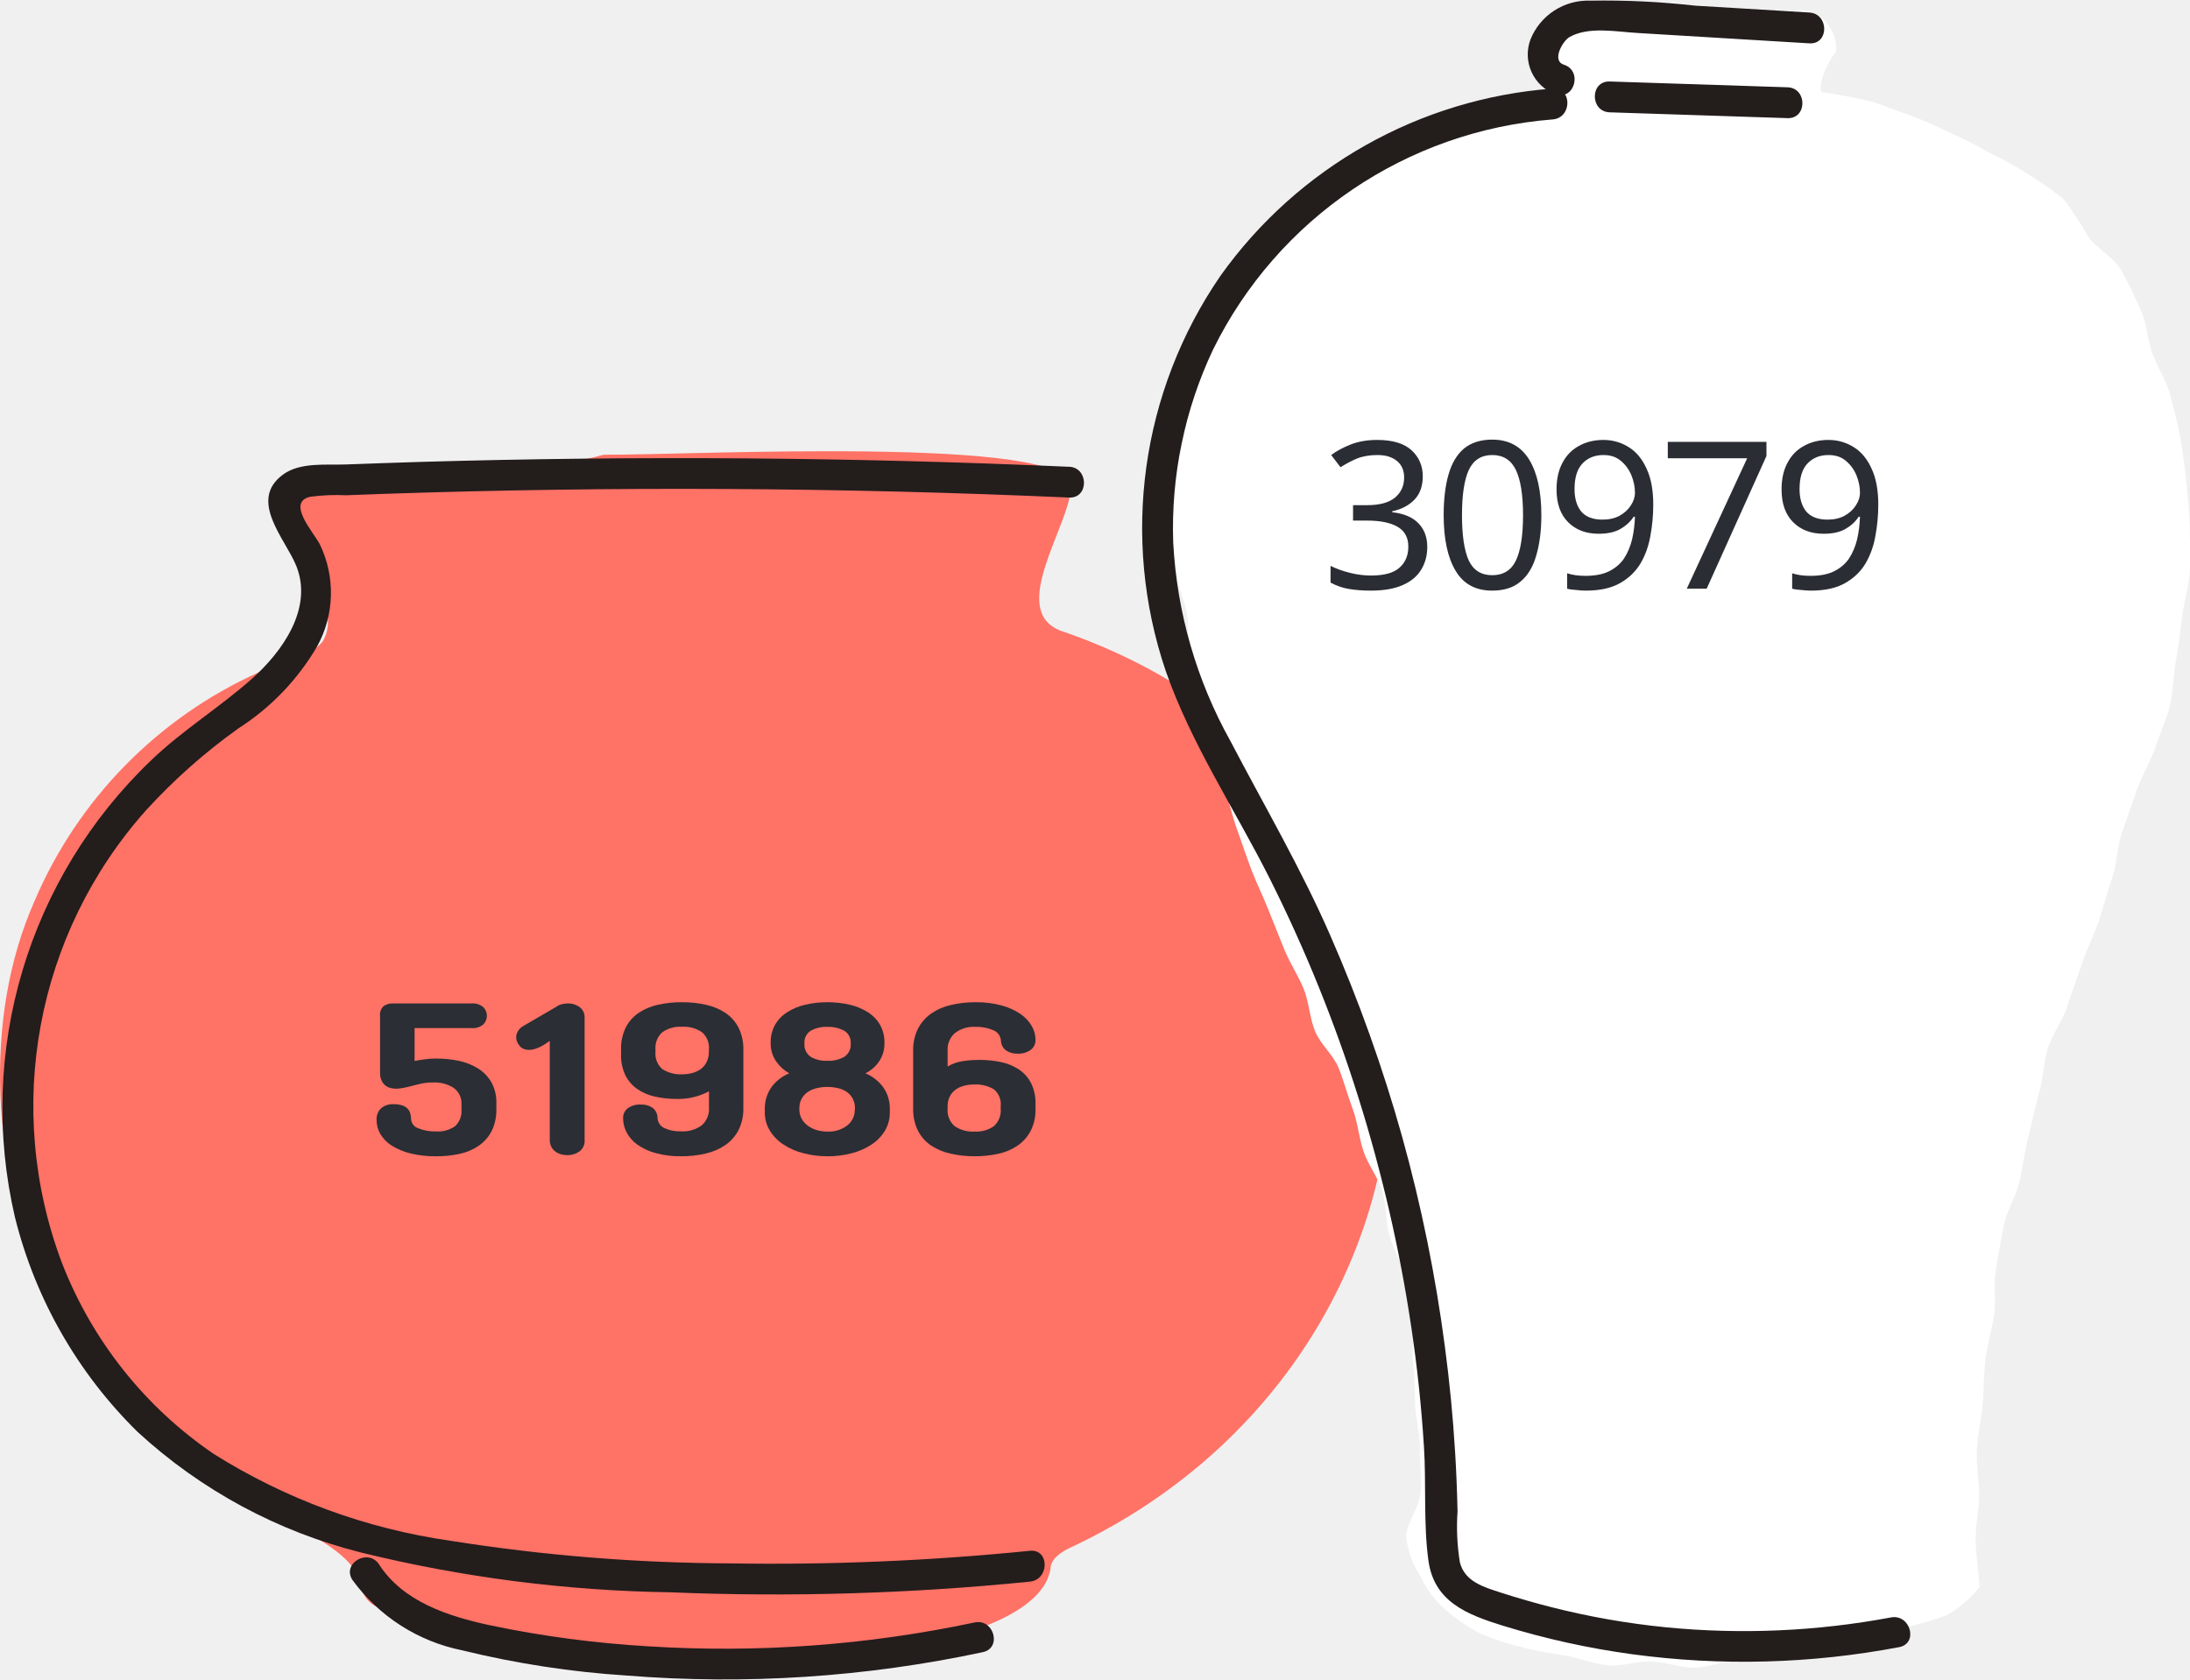
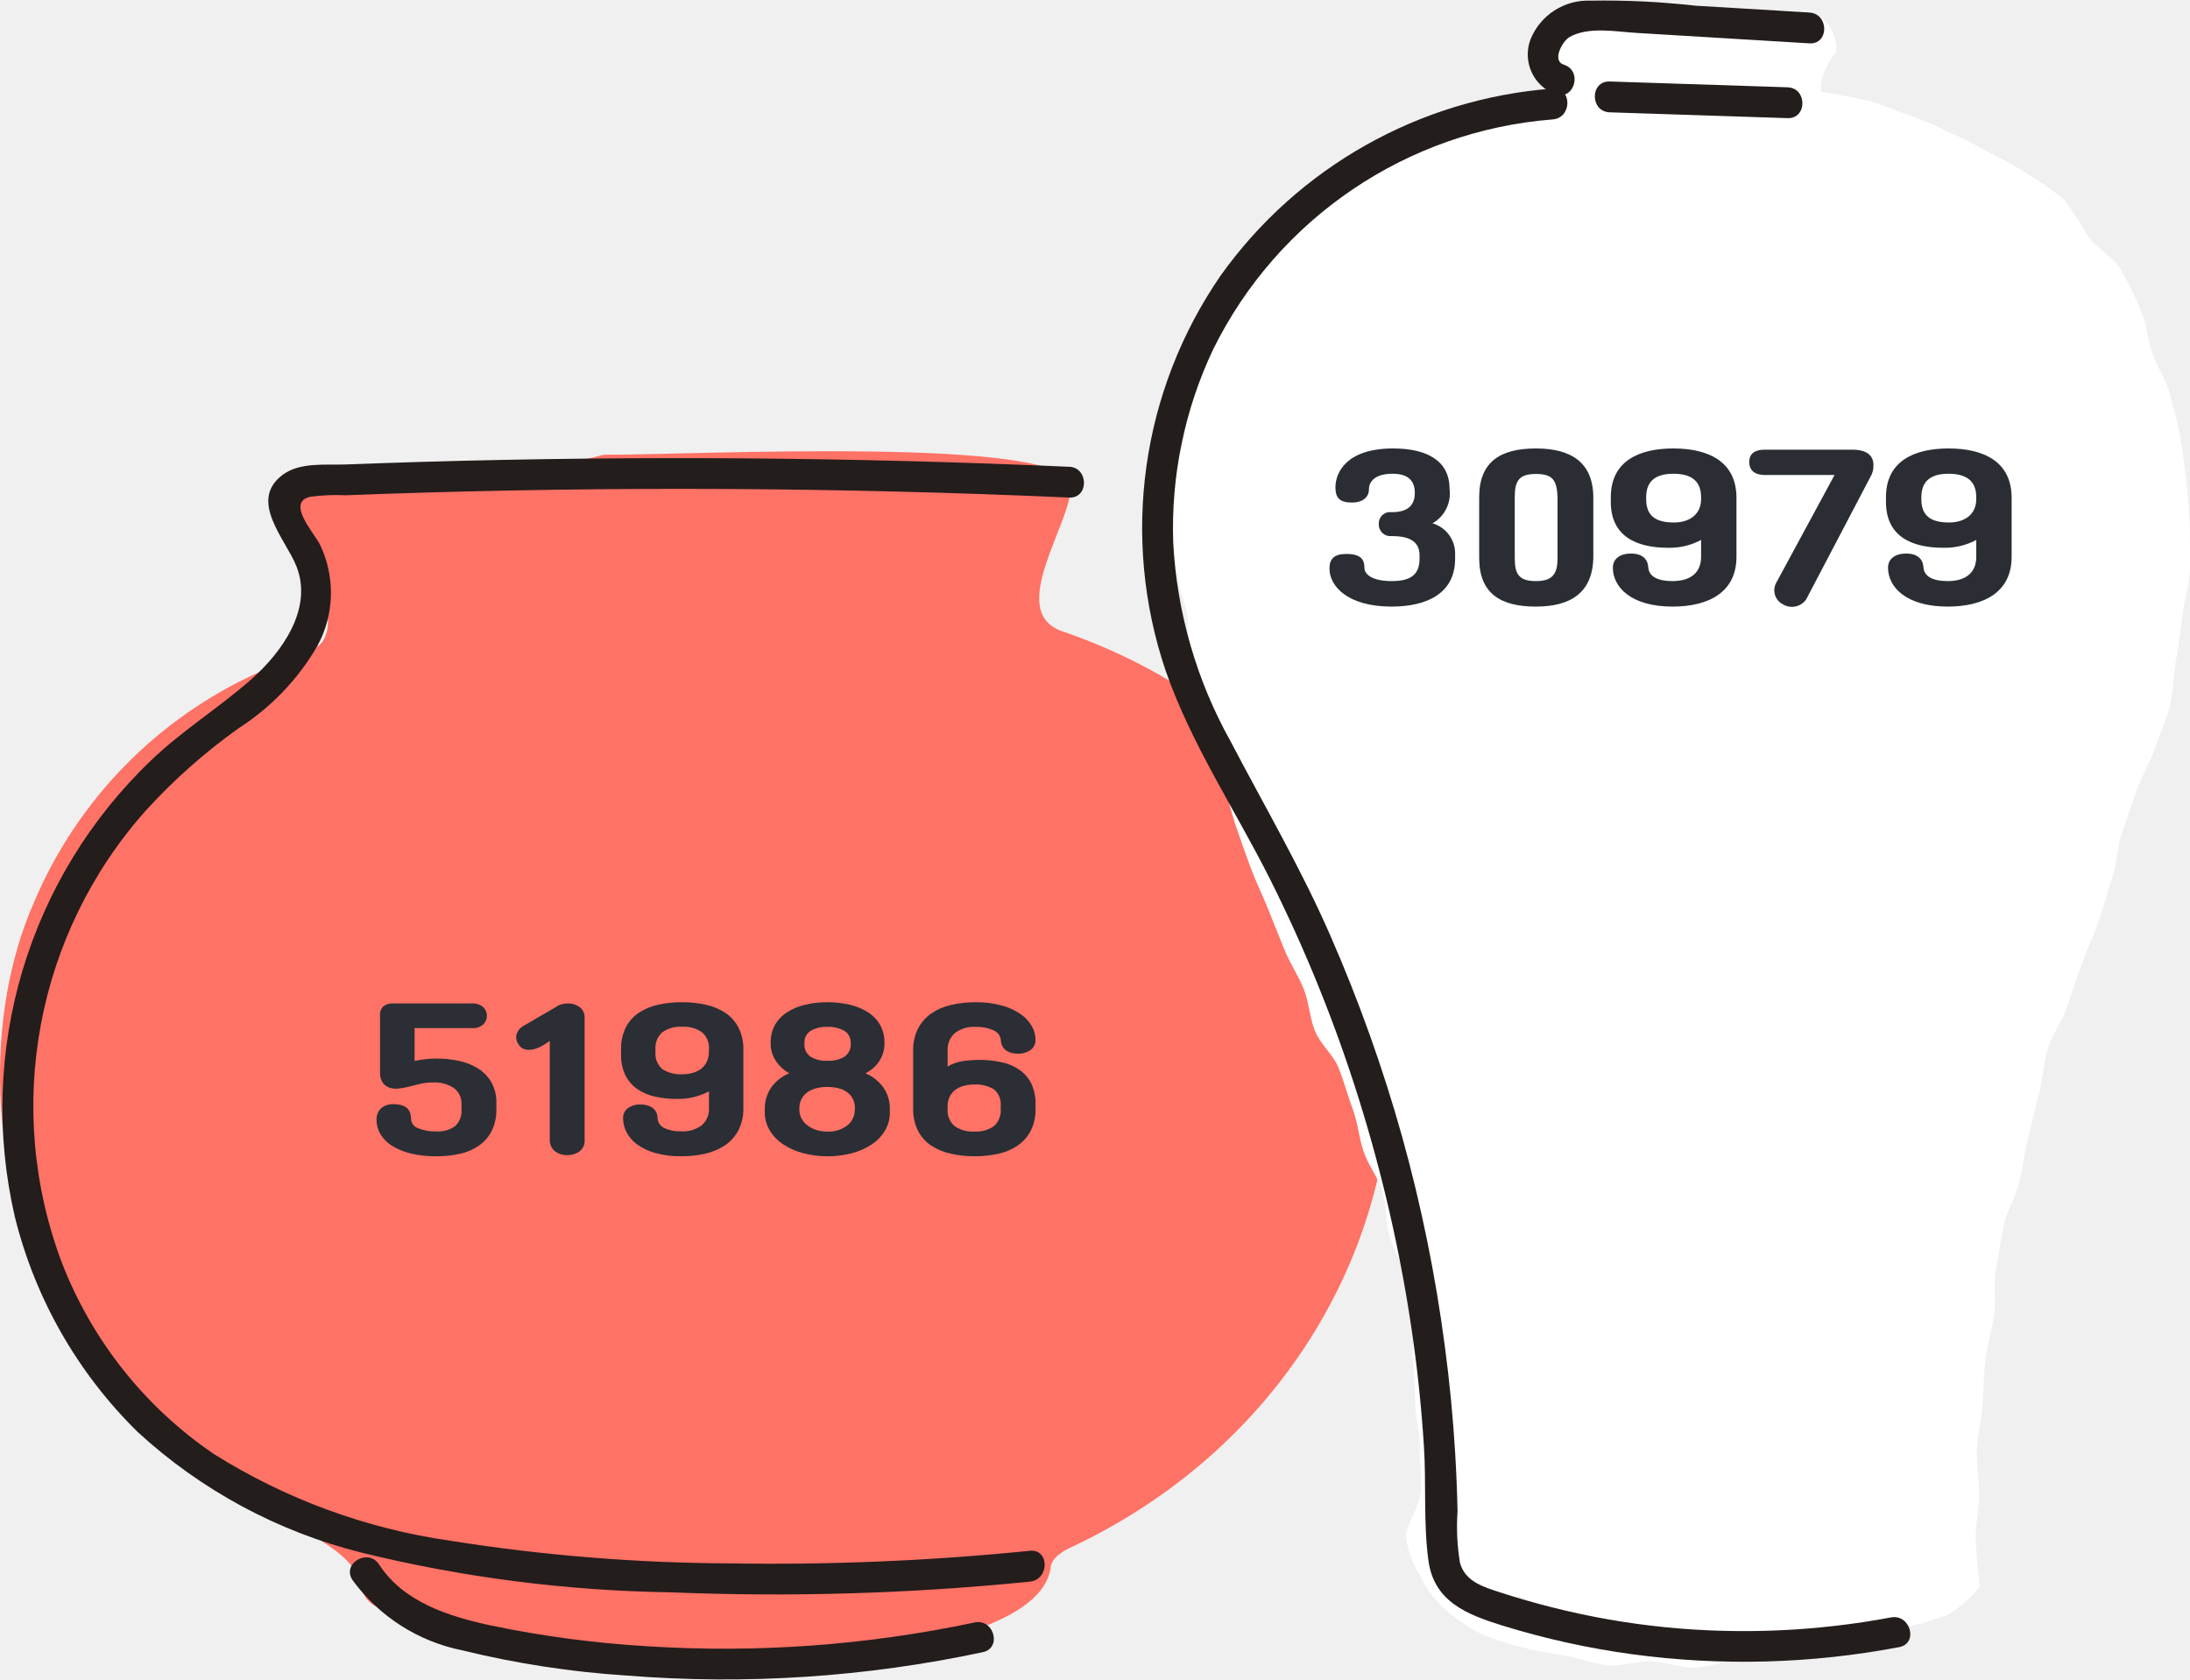
<svg xmlns="http://www.w3.org/2000/svg" width="106.487" height="81.672" viewBox="0 0 106.487 81.672">
  <g id="그룹_1383" data-name="그룹 1383" transform="translate(1480.237 -2114.81)">
    <g id="그룹_1366" data-name="그룹 1366" transform="translate(-1480.237 2136.754)">
      <path id="패스_4422" data-name="패스 4422" d="M5.076.029C9.148.058,27.847-.933,27.748,1.585c-.028,1.859-3.078,5.966-.532,6.993,22.191,7.554,20.458,35.095.659,44.527-.526.226-1.123.581-1.124,1.123C25.732,59.823,1.9,59.935-6.106,56a1.278,1.278,0,0,1-.656-.956c-.6-3.452-10.721-3.941-15.348-14.325-2.59-5.87-3.089-13.223-.538-18.985A21.388,21.388,0,0,1-11.777,10.625c.995-.505,2.38-.625,3.133-1.5a1.854,1.854,0,0,0-.146-2.119,19.932,19.932,0,0,1-1.429-4.977c-.042-.572.515-.747.972-.915C-5.449-.356.892,1.223,4.96.045Z" transform="translate(24.327 0.139)" fill="#ff7266" />
    </g>
    <g id="그룹_1367" data-name="그룹 1367" transform="translate(-1480.157 2137.086)">
      <path id="패스_4423" data-name="패스 4423" d="M8.961.073Q-6.761-.623-22.5-.166q-1.849.056-3.7.126c-.975.037-2.225-.121-3.062.491-1.719,1.259.126,3.139.65,4.458.819,2.062-.7,4.174-2.165,5.474-1.576,1.4-3.377,2.5-4.9,3.966A23.391,23.391,0,0,0-42.3,36.56a22.1,22.1,0,0,0,5.973,10.453,25.045,25.045,0,0,0,10.876,5.863,67.167,67.167,0,0,0,15.006,1.93,123.723,123.723,0,0,0,17.5-.519c.95-.094.96-1.593,0-1.5A124.737,124.737,0,0,1-7.523,53.4a89,89,0,0,1-13.6-1.1,29.484,29.484,0,0,1-11.514-4.225A19.976,19.976,0,0,1-40.009,38.8a21.613,21.613,0,0,1,4.084-22.022,28.484,28.484,0,0,1,4.5-3.989A11.8,11.8,0,0,0-27.6,8.8a5.405,5.405,0,0,0,.123-4.963c-.323-.608-1.632-2.034-.465-2.306A9.681,9.681,0,0,1-26.2,1.458q.925-.036,1.85-.068Q-7.7.827,8.961,1.57c.963.044.962-1.455,0-1.5" transform="translate(42.945 0.35)" fill="#231d1c" />
    </g>
    <g id="그룹_1368" data-name="그룹 1368" transform="translate(-1463.224 2190.542)">
      <path id="패스_4424" data-name="패스 4424" d="M.021.19A8.73,8.73,0,0,0,5.369,3.613a45.839,45.839,0,0,0,7.97,1.223A60.059,60.059,0,0,0,30.672,3.7c.942-.2.543-1.644-.4-1.444A58.614,58.614,0,0,1,14.4,3.415,52.323,52.323,0,0,1,6.709,2.393C4.683,1.955,2.5,1.26,1.315-.565.791-1.372-.507-.621.021.19" transform="translate(0.103 0.911)" fill="#231d1c" />
    </g>
    <g id="그룹_1369" data-name="그룹 1369" transform="translate(-1423.267 2114.927)">
      <path id="패스_4425" data-name="패스 4425" d="M4.16,0A7.762,7.762,0,0,1,6.242.381,10.475,10.475,0,0,0,8.648.522a10.049,10.049,0,0,1,2.423-.1,1.97,1.97,0,0,1,1.307,1.983c-.4.409-.9,1.569-.716,1.96.742.086,1.4.237,2.1.378.731.149,1.4.491,2.073.7a19.885,19.885,0,0,1,1.993.855,18.454,18.454,0,0,1,1.922.975,18.117,18.117,0,0,1,1.9,1.047,17.918,17.918,0,0,1,1.8,1.258,17.894,17.894,0,0,1,1.2,1.852c.457.564,1.176.942,1.563,1.557a19.8,19.8,0,0,1,.965,1.969c.312.649.322,1.424.569,2.112s.679,1.293.862,2,.377,1.4.5,2.121.23,1.433.294,2.164.152,1.447.162,2.178.042,1.458,0,2.189-.285,1.433-.37,2.16-.178,1.436-.306,2.155S28.77,33.5,28.6,34.208s-.512,1.368-.722,2.067c-.248.695-.641,1.338-.888,2.032s-.477,1.395-.724,2.09-.227,1.483-.47,2.178-.419,1.413-.658,2.11-.583,1.359-.813,2.057-.5,1.388-.719,2.09-.725,1.32-.938,2.025-.23,1.472-.43,2.18-.337,1.436-.523,2.148-.261,1.453-.431,2.17-.6,1.374-.755,2.095-.257,1.455-.389,2.179.021,1.5-.089,2.225-.335,1.437-.421,2.17-.077,1.469-.137,2.2-.248,1.456-.279,2.194.115,1.471.112,2.211-.2,1.472-.169,2.211.134,1.475.193,2.213a5.492,5.492,0,0,1-1.61,1.384,16.856,16.856,0,0,1-2.027.585,20.373,20.373,0,0,1-1.918.875c-.649.164-1.38.117-2.089.247-.668.123-1.367.16-2.073.248-.682.087-1.372.176-2.073.228s-1.382.338-2.079.355-1.4-.282-2.092-.3c-.707-.022-1.427.253-2.112.189-.711-.068-1.386-.355-2.055-.47-.713-.123-1.415-.21-2.061-.392a14.455,14.455,0,0,1-2.009-.642A8.285,8.285,0,0,1-6.6,78.18a4.843,4.843,0,0,1-1.244-1.653,4.338,4.338,0,0,1-.7-2.01c.132-.7.639-1.355.714-2.047s-.062-1.431-.04-2.13-.195-1.406-.224-2.107-.021-1.4-.1-2.1S-8.085,64.7-8.2,64s-.241-1.395-.4-2.084-.574-1.309-.759-1.991-.121-1.432-.331-2.107-.68-1.258-.911-1.927-.279-1.395-.525-2.056-.428-1.346-.685-2-.893-1.159-1.157-1.814-.286-1.4-.552-2.054-.67-1.249-.934-1.9-.529-1.307-.788-1.963-.577-1.291-.826-1.95-.475-1.332-.711-2-.387-1.362-.6-2.032-.178-1.419-.373-2.095-.676-1.278-.844-1.962-.334-1.374-.471-2.066c-.158-.731-.006-1.506-.117-2.22-.116-.74-.5-1.432-.566-2.151-.066-.746-.174-1.489-.185-2.211-.013-.749.088-1.5.135-2.215.048-.747.38-1.45.491-2.165.115-.738.08-1.493.261-2.194a20.064,20.064,0,0,1,.927-2.009,19.408,19.408,0,0,1,.649-2.113A17.632,17.632,0,0,1-16.3,12.855a17.475,17.475,0,0,1,1.288-1.8,17.9,17.9,0,0,1,1.6-1.522,18.457,18.457,0,0,1,1.726-1.382A20.249,20.249,0,0,1-9.715,7.141a21.508,21.508,0,0,1,1.971-.975c.666-.27,1.391-.406,2.11-.622.688-.207,1.4-.352,2.135-.509.7-.151,1.39-.438,2.137-.54a2.406,2.406,0,0,0,.185-.7,4.876,4.876,0,0,1-.581-2.606A3.926,3.926,0,0,1,.011.295,15.7,15.7,0,0,1,2.1.224,6.352,6.352,0,0,0,4.16,0" transform="translate(19.938 0)" fill="#fff" />
    </g>
    <g id="그룹_1370" data-name="그룹 1370" transform="translate(-1405.929 2114.81)">
      <path id="패스_4426" data-name="패스 4426" d="M.3.543C-.316.347.25-.62.571-.8c.932-.531,2.29-.256,3.3-.2l8.366.505c.963.058.96-1.44,0-1.5L6.707-2.326a39.493,39.493,0,0,0-5.122-.245A3.014,3.014,0,0,0-1.324-.687,2.068,2.068,0,0,0-.1,1.987C.822,2.28,1.217.834.3.543" transform="translate(1.435 2.603)" fill="#231d1c" />
    </g>
    <g id="그룹_1371" data-name="그룹 1371" transform="translate(-1402.69 2118.773)">
      <path id="패스_4427" data-name="패스 4427" d="M.125.259,8.774.542c.963.031.962-1.466,0-1.5L.125-1.24C-.84-1.271-.838.227.125.259" transform="translate(0.598 1.24)" fill="#231d1c" />
    </g>
    <g id="그룹_1372" data-name="그룹 1372" transform="translate(-1424.707 2119.116)">
      <path id="패스_4428" data-name="패스 4428" d="M3.447,0A21.84,21.84,0,0,0-12.7,9.1a21.647,21.647,0,0,0-2.665,19.218c1.247,3.573,3.373,6.747,5.064,10.11A71.4,71.4,0,0,1-5.98,49.115a73.29,73.29,0,0,1,2.554,11.1q.431,2.884.616,5.8c.12,1.837-.031,3.752.22,5.572.277,2,1.877,2.618,3.6,3.155a39.252,39.252,0,0,0,6.309,1.394A40.441,40.441,0,0,0,20.3,75.79c.945-.178.545-1.621-.4-1.444a38.779,38.779,0,0,1-10.938.48A37.552,37.552,0,0,1,3.4,73.85Q2.15,73.534.92,73.136c-.821-.268-1.733-.523-1.98-1.46a10.8,10.8,0,0,1-.115-2.485q-.031-1.425-.116-2.846-.156-2.594-.5-5.171A73.948,73.948,0,0,0-3.87,50.966a74.488,74.488,0,0,0-3.5-9.8c-1.421-3.249-3.2-6.287-4.841-9.423A22.2,22.2,0,0,1-15,22.08a20.329,20.329,0,0,1,1.94-9.395A20.161,20.161,0,0,1,3.447,1.5c.956-.071.963-1.569,0-1.5" transform="translate(16.517 0.002)" fill="#231d1c" />
    </g>
    <g id="그룹_1373" data-name="그룹 1373" transform="translate(-1461.927 2163.606)">
      <path id="패스_4429" data-name="패스 4429" d="M.8,0A.8.8,0,0,1,1.38.18a.6.6,0,0,1,.175.434.611.611,0,0,1-.161.394.765.765,0,0,1-.6.19H-1.961v1.6a5.526,5.526,0,0,1,.551-.087,4.3,4.3,0,0,1,.492-.03A5.206,5.206,0,0,1,.2,2.794a2.869,2.869,0,0,1,.934.375,1.934,1.934,0,0,1,.643.672,2,2,0,0,1,.238,1.018v.273A2.305,2.305,0,0,1,1.789,6.2a1.965,1.965,0,0,1-.619.712,2.586,2.586,0,0,1-.925.4,5.17,5.17,0,0,1-1.153.121,5.015,5.015,0,0,1-1.256-.14,3.115,3.115,0,0,1-.911-.38,1.7,1.7,0,0,1-.55-.561,1.344,1.344,0,0,1-.185-.682A.736.736,0,0,1-3.591,5.1a.872.872,0,0,1,.609-.2,1.282,1.282,0,0,1,.418.058.643.643,0,0,1,.259.156.556.556,0,0,1,.131.225.835.835,0,0,1,.04.253.5.5,0,0,0,.344.476,2.108,2.108,0,0,0,.873.156,1.439,1.439,0,0,0,.925-.253,1.016,1.016,0,0,0,.311-.836V4.917a.919.919,0,0,0-.4-.823A1.7,1.7,0,0,0-1.1,3.846c-.1,0-.195,0-.268.01a2.219,2.219,0,0,0-.228.034c-.079.016-.161.036-.249.059l-.326.082a3.576,3.576,0,0,1-.593.111,1.039,1.039,0,0,1-.37-.033l.01.008a.667.667,0,0,1-.389-.267.833.833,0,0,1-.127-.473V.614A.568.568,0,0,1-3.469.132.759.759,0,0,1-3,0Z" transform="translate(3.81 0)" fill="#2b2e34" />
    </g>
    <g id="그룹_1374" data-name="그룹 1374" transform="translate(-1455.141 2163.606)">
      <path id="패스_4430" data-name="패스 4430" d="M.282.314C.211.367.137.417.062.465A2.351,2.351,0,0,1-.185.607a1.731,1.731,0,0,1-.257.1A.957.957,0,0,1-.726.753.711.711,0,0,1-1,.7.472.472,0,0,1-1.217.51a.588.588,0,0,1-.111-.532A.7.7,0,0,1-.993-.416L.594-1.34a.694.694,0,0,1,.253-.122,1.155,1.155,0,0,1,.312-.044.954.954,0,0,1,.574.175.626.626,0,0,1,.243.545v5.91a.644.644,0,0,1-.257.574,1,1,0,0,1-.58.175,1.13,1.13,0,0,1-.315-.044A.841.841,0,0,1,.55,5.694a.689.689,0,0,1-.195-.233.729.729,0,0,1-.073-.336Z" transform="translate(1.354 1.506)" fill="#2b2e34" />
    </g>
    <g id="그룹_1375" data-name="그룹 1375" transform="translate(-1450.039 2163.547)">
      <path id="패스_4431" data-name="패스 4431" d="M.469.812A4.8,4.8,0,0,1-.592.7,2.416,2.416,0,0,1-1.454.334a1.8,1.8,0,0,1-.579-.666A2.227,2.227,0,0,1-2.247-1.36v-.224a2.311,2.311,0,0,1,.228-1.076,1.9,1.9,0,0,1,.632-.716,2.739,2.739,0,0,1,.945-.394A5.25,5.25,0,0,1,.713-3.891a5.178,5.178,0,0,1,1.177.127,2.77,2.77,0,0,1,.95.4,1.93,1.93,0,0,1,.632.722A2.342,2.342,0,0,1,3.7-1.555v2.8a2.312,2.312,0,0,1-.234,1.081,2,2,0,0,1-.642.73,2.809,2.809,0,0,1-.96.413A5.1,5.1,0,0,1,.673,3.6,4.448,4.448,0,0,1-.6,3.436a2.752,2.752,0,0,1-.876-.419,1.679,1.679,0,0,1-.506-.589,1.491,1.491,0,0,1-.166-.672.59.59,0,0,1,.228-.491,1,1,0,0,1,.638-.18.94.94,0,0,1,.569.16.611.611,0,0,1,.239.482.57.57,0,0,0,.326.5,1.783,1.783,0,0,0,.822.161,1.533,1.533,0,0,0,1-.292,1.043,1.043,0,0,0,.355-.856v-.8A3.143,3.143,0,0,1,.469.812m1.558-2.4a1,1,0,0,0-.341-.846,1.557,1.557,0,0,0-.973-.263,1.5,1.5,0,0,0-.95.263,1.009,1.009,0,0,0-.336.846v.1a.993.993,0,0,0,.336.852,1.638,1.638,0,0,0,.979.249,1.75,1.75,0,0,0,.5-.069,1.224,1.224,0,0,0,.409-.2A.962.962,0,0,0,1.924-1a1.1,1.1,0,0,0,.1-.492Z" transform="translate(2.247 3.891)" fill="#2b2e34" />
    </g>
    <g id="그룹_1376" data-name="그룹 1376" transform="translate(-1443.049 2163.547)">
      <path id="패스_4432" data-name="패스 4432" d="M.525,0a4.663,4.663,0,0,1,1.09.122A2.82,2.82,0,0,1,2.5.487a1.807,1.807,0,0,1,.59.613,1.724,1.724,0,0,1,.213.876,1.528,1.528,0,0,1-.272.921,1.753,1.753,0,0,1-.653.56,2.055,2.055,0,0,1,.871.685,1.8,1.8,0,0,1,.317,1.077v.127a1.724,1.724,0,0,1-.238.9,2.131,2.131,0,0,1-.653.676,3.193,3.193,0,0,1-.969.424,4.586,4.586,0,0,1-1.177.146A4.548,4.548,0,0,1-.644,7.341a3.186,3.186,0,0,1-.968-.424,2.16,2.16,0,0,1-.658-.676,1.684,1.684,0,0,1-.244-.9V5.219A1.827,1.827,0,0,1-2.2,4.142a2.02,2.02,0,0,1,.876-.685,1.868,1.868,0,0,1-.627-.564,1.512,1.512,0,0,1-.278-.916A1.724,1.724,0,0,1-2.017,1.1,1.8,1.8,0,0,1-1.429.487,2.823,2.823,0,0,1-.551.122,4.553,4.553,0,0,1,.525,0M1.869,5.171a1.008,1.008,0,0,0-.108-.482.927.927,0,0,0-.288-.326,1.209,1.209,0,0,0-.428-.185,2.286,2.286,0,0,0-.521-.059,2.241,2.241,0,0,0-.511.059,1.27,1.27,0,0,0-.434.185.95.95,0,0,0-.3.326.968.968,0,0,0-.112.482v.058a.878.878,0,0,0,.1.418,1.015,1.015,0,0,0,.282.336,1.416,1.416,0,0,0,.429.225,1.722,1.722,0,0,0,.54.082,1.469,1.469,0,0,0,.989-.307.958.958,0,0,0,.355-.754ZM.525,1.2a1.5,1.5,0,0,0-.809.19A.663.663,0,0,0-.586,2a.715.715,0,0,0,.3.653,1.469,1.469,0,0,0,.809.195,1.539,1.539,0,0,0,.833-.195A.712.712,0,0,0,1.663,2a.661.661,0,0,0-.306-.608A1.574,1.574,0,0,0,.525,1.2" transform="translate(2.514)" fill="#2b2e34" />
    </g>
    <g id="그룹_1377" data-name="그룹 1377" transform="translate(-1435.835 2163.548)">
      <path id="패스_4433" data-name="패스 4433" d="M.557.484A4.986,4.986,0,0,1,1.608.592a2.462,2.462,0,0,1,.871.36,1.773,1.773,0,0,1,.589.666,2.2,2.2,0,0,1,.214,1.018v.224a2.256,2.256,0,0,1-.233,1.072,2.008,2.008,0,0,1-.633.716,2.64,2.64,0,0,1-.939.4,5.25,5.25,0,0,1-1.154.122A5.178,5.178,0,0,1-.855,5.041a2.77,2.77,0,0,1-.95-.4,1.936,1.936,0,0,1-.632-.72,2.326,2.326,0,0,1-.23-1.076V.037a2.29,2.29,0,0,1,.234-1.072,2.036,2.036,0,0,1,.642-.735,2.775,2.775,0,0,1,.965-.418A5.105,5.105,0,0,1,.362-2.32a4.6,4.6,0,0,1,1.29.161,3,3,0,0,1,.91.418,1.811,1.811,0,0,1,.541.585A1.347,1.347,0,0,1,3.282-.5a.594.594,0,0,1-.238.5,1.02,1.02,0,0,1-.629.18A.937.937,0,0,1,1.846.021.618.618,0,0,1,1.6-.442a.583.583,0,0,0-.365-.515,2.023,2.023,0,0,0-.871-.166,1.512,1.512,0,0,0-1,.3A1.057,1.057,0,0,0-.992.037V.806A1.959,1.959,0,0,1-.276.547,5.392,5.392,0,0,1,.557.484M-.992,2.859a1,1,0,0,0,.341.847,1.564,1.564,0,0,0,.973.263,1.473,1.473,0,0,0,.936-.263,1.015,1.015,0,0,0,.331-.847V2.743a.937.937,0,0,0-.336-.833,1.7,1.7,0,0,0-.96-.23,1.9,1.9,0,0,0-.5.064,1.207,1.207,0,0,0-.409.195.929.929,0,0,0-.277.336,1.044,1.044,0,0,0-.1.477Z" transform="translate(2.667 2.32)" fill="#2b2e34" />
    </g>
-     <text id="_30979" data-name="30979" transform="translate(-1415.993 2143.438)" fill="#2a2e34" font-size="10" font-family="Cafe24SsurroundOTF, Cafe24 Ssurround OTF" letter-spacing="-0.025em">
-       <tspan x="0" y="0">30979</tspan>
-     </text>
+     <path id="패스_6517" data-name="패스 6517" d="M3.42-.37c-.89,0-1.32-.3-1.32-.65,0-.39-.16-.67-.89-.67-.58,0-.81.24-.81.71C.4-.12,1.29.87,3.42.87,5.11.87,6.51.25,6.51-1.46v-.17a1.532,1.532,0,0,0-1.1-1.55,1.664,1.664,0,0,0,.83-1.67c0-1.41-1.15-1.97-2.75-1.97C1.21-6.82.69-5.63.69-4.93c0,.52.22.74.79.74s.84-.28.84-.65c0-.33.25-.75,1.15-.75.71,0,1.08.3,1.08.93,0,.71-.47.94-1.13.94a.547.547,0,0,0-.62.58.56.56,0,0,0,.62.58c.81,0,1.36.23,1.36.93v.17C4.78-.68,4.35-.37,3.42-.37ZM10.44.87c1.68,0,2.75-.67,2.79-2.37V-4.42c0-1.73-1.09-2.4-2.79-2.4-1.72,0-2.76.64-2.76,2.37V-1.5C7.68.23,8.71.87,10.44.87ZM9.41-1.49V-4.44c0-.79.19-1.14,1.03-1.14s1.02.33,1.05,1.14v2.95c0,.75-.22,1.12-1.05,1.12S9.41-.71,9.41-1.49Zm7.46-.5a3.236,3.236,0,0,0,1.6-.38v.82c0,.77-.51,1.18-1.39,1.18-.7,0-1.15-.21-1.18-.68-.03-.44-.35-.66-.83-.66-.55,0-.89.26-.89.69,0,.93.87,1.89,2.9,1.89,1.75,0,3.11-.69,3.11-2.42V-4.42c0-1.75-1.34-2.4-3.07-2.4-1.69,0-3.04.63-3.04,2.37v.23C14.08-2.55,15.32-1.99,16.87-1.99ZM15.8-4.35v-.1c0-.8.48-1.14,1.32-1.14.86,0,1.35.34,1.35,1.14v.09c0,.77-.59,1.14-1.32,1.14C16.28-3.22,15.8-3.53,15.8-4.35ZM25.83-6.76H21.57c-.62,0-.76.31-.76.6,0,.33.19.63.76.63h3.39L22.13-.3A.762.762,0,0,0,22.45.76.843.843,0,0,0,23.58.52L26.7-5.43a1.032,1.032,0,0,0,.15-.59C26.85-6.49,26.51-6.76,25.83-6.76Zm4.42,4.77a3.236,3.236,0,0,0,1.6-.38v.82c0,.77-.51,1.18-1.39,1.18-.7,0-1.15-.21-1.18-.68-.03-.44-.35-.66-.83-.66-.55,0-.89.26-.89.69,0,.93.87,1.89,2.9,1.89,1.75,0,3.11-.69,3.11-2.42V-4.42c0-1.75-1.34-2.4-3.07-2.4-1.69,0-3.04.63-3.04,2.37v.23C27.46-2.55,28.7-1.99,30.25-1.99ZM29.18-4.35v-.1c0-.8.48-1.14,1.32-1.14.86,0,1.35.34,1.35,1.14v.09c0,.77-.59,1.14-1.32,1.14C29.66-3.22,29.18-3.53,29.18-4.35Z" transform="translate(-1415.993 2143.438)" fill="#2a2e34" />
  </g>
</svg>
